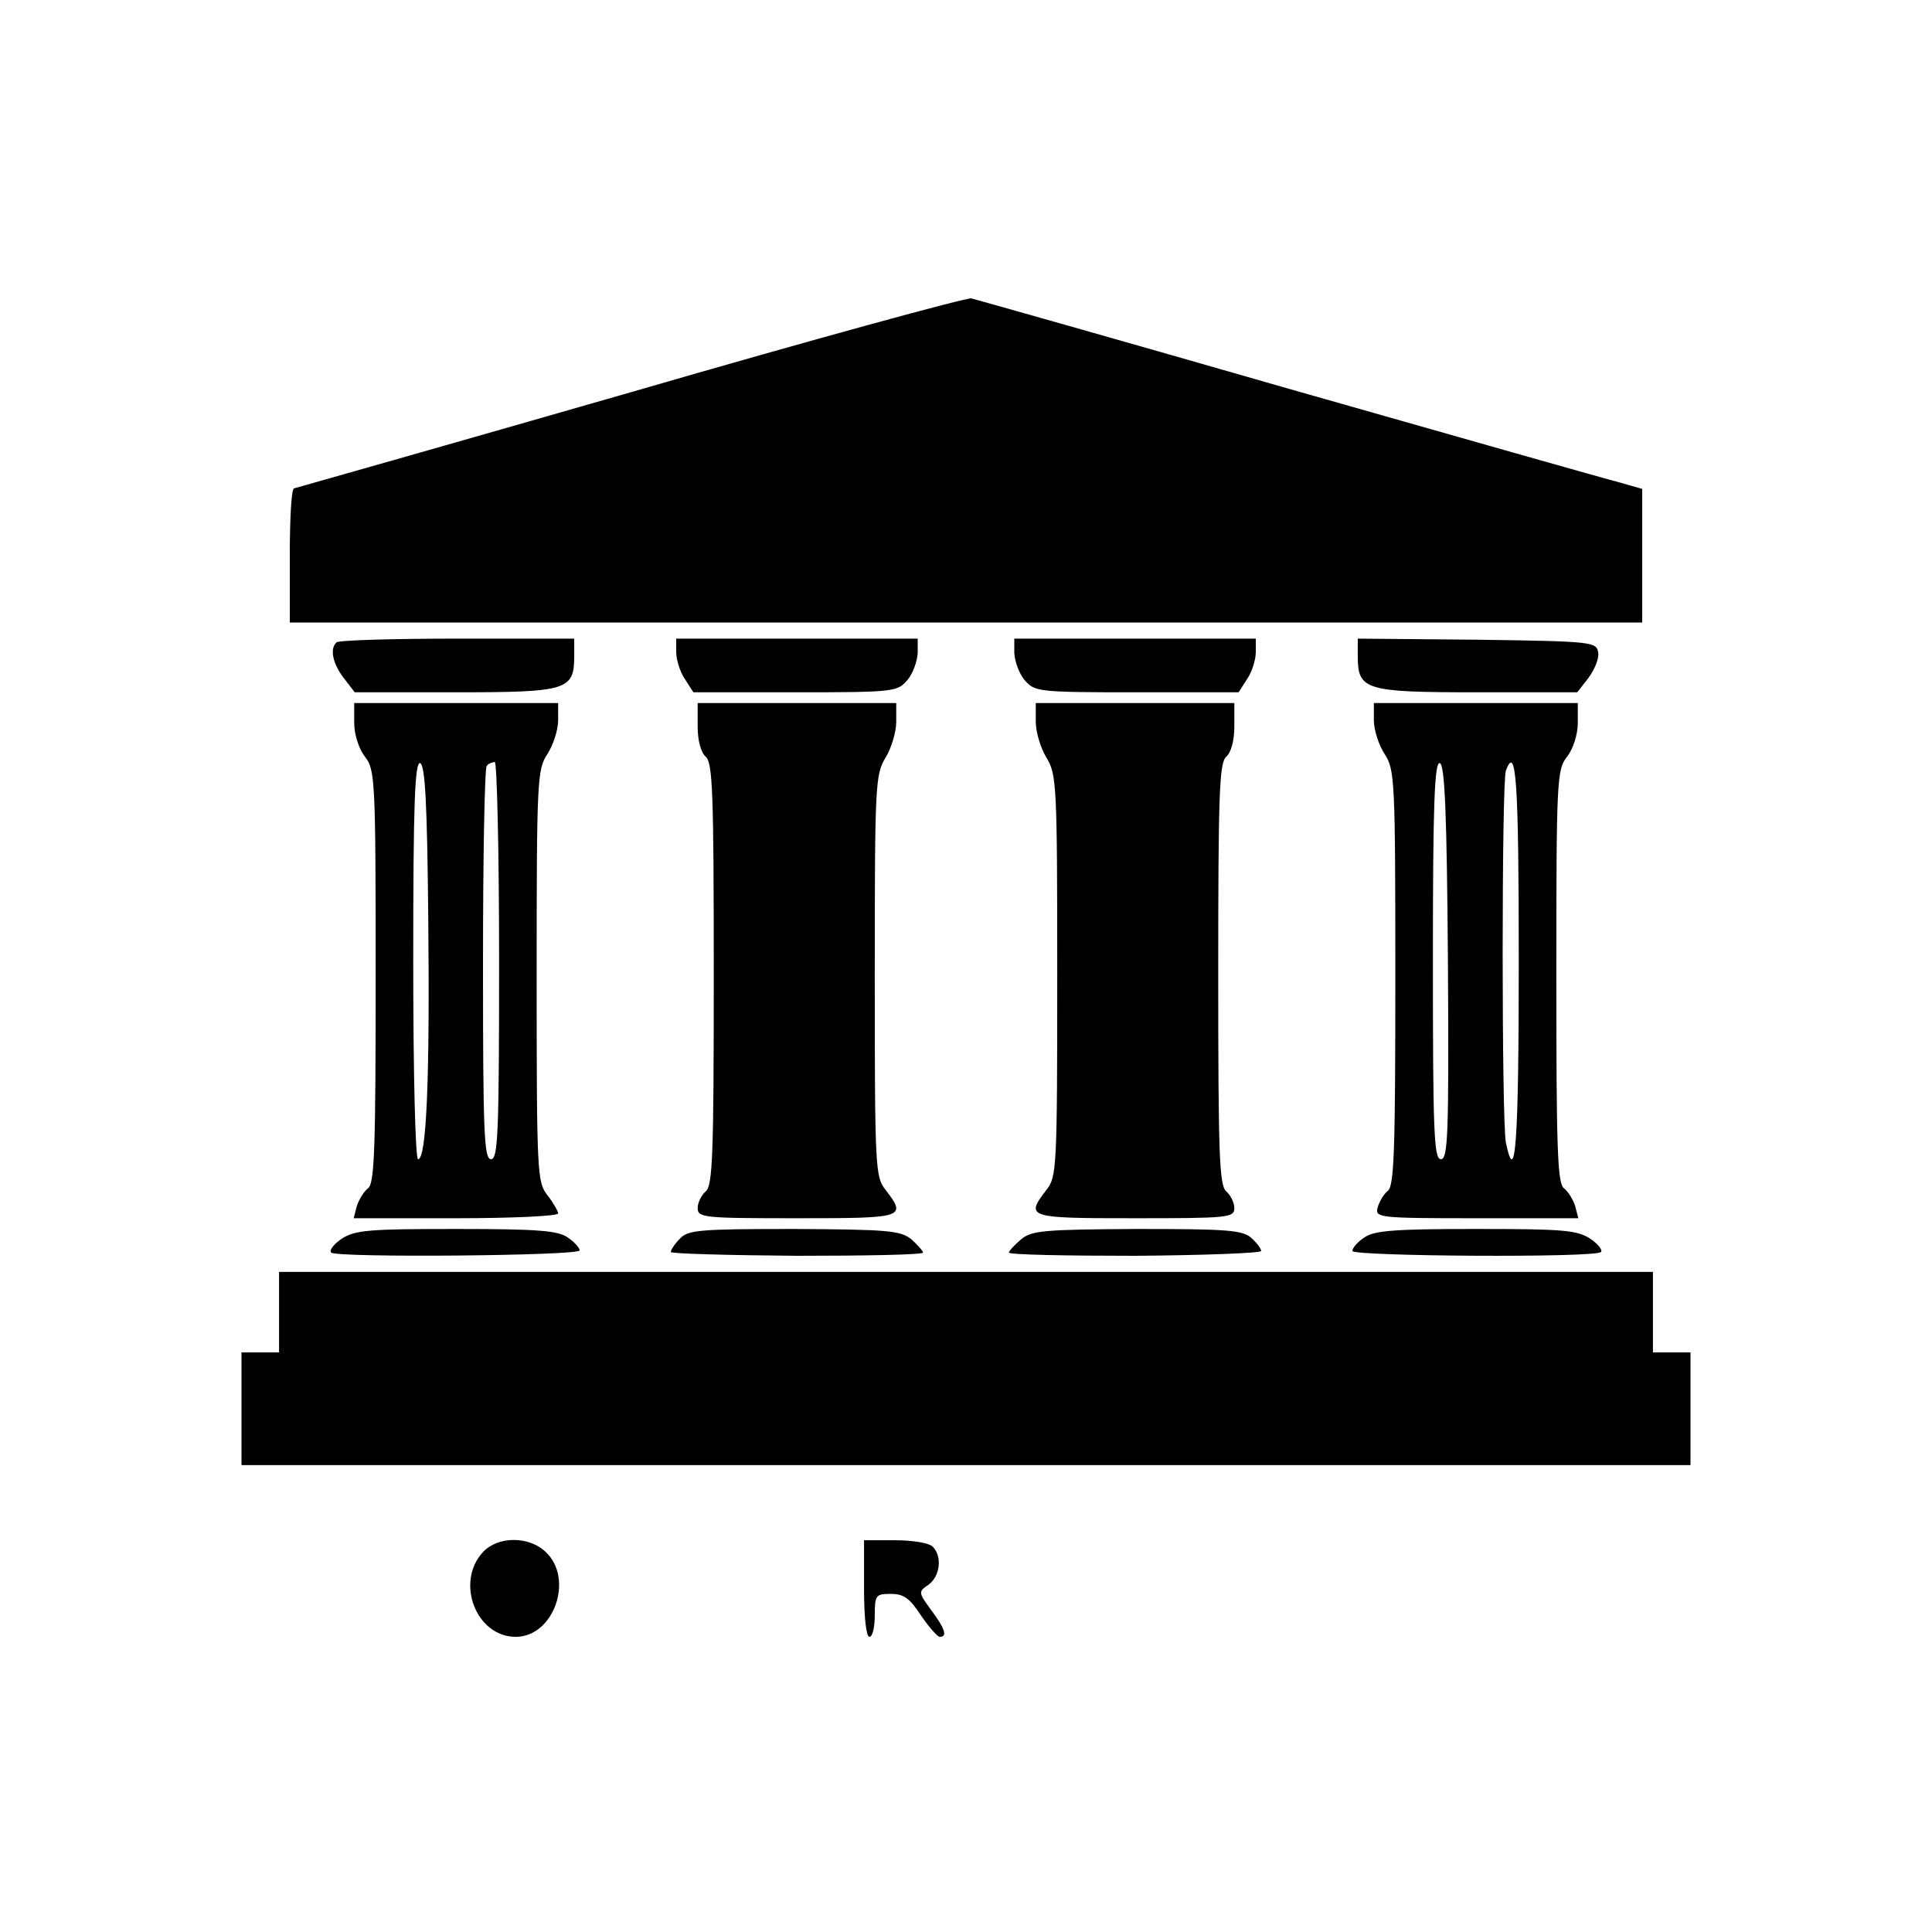
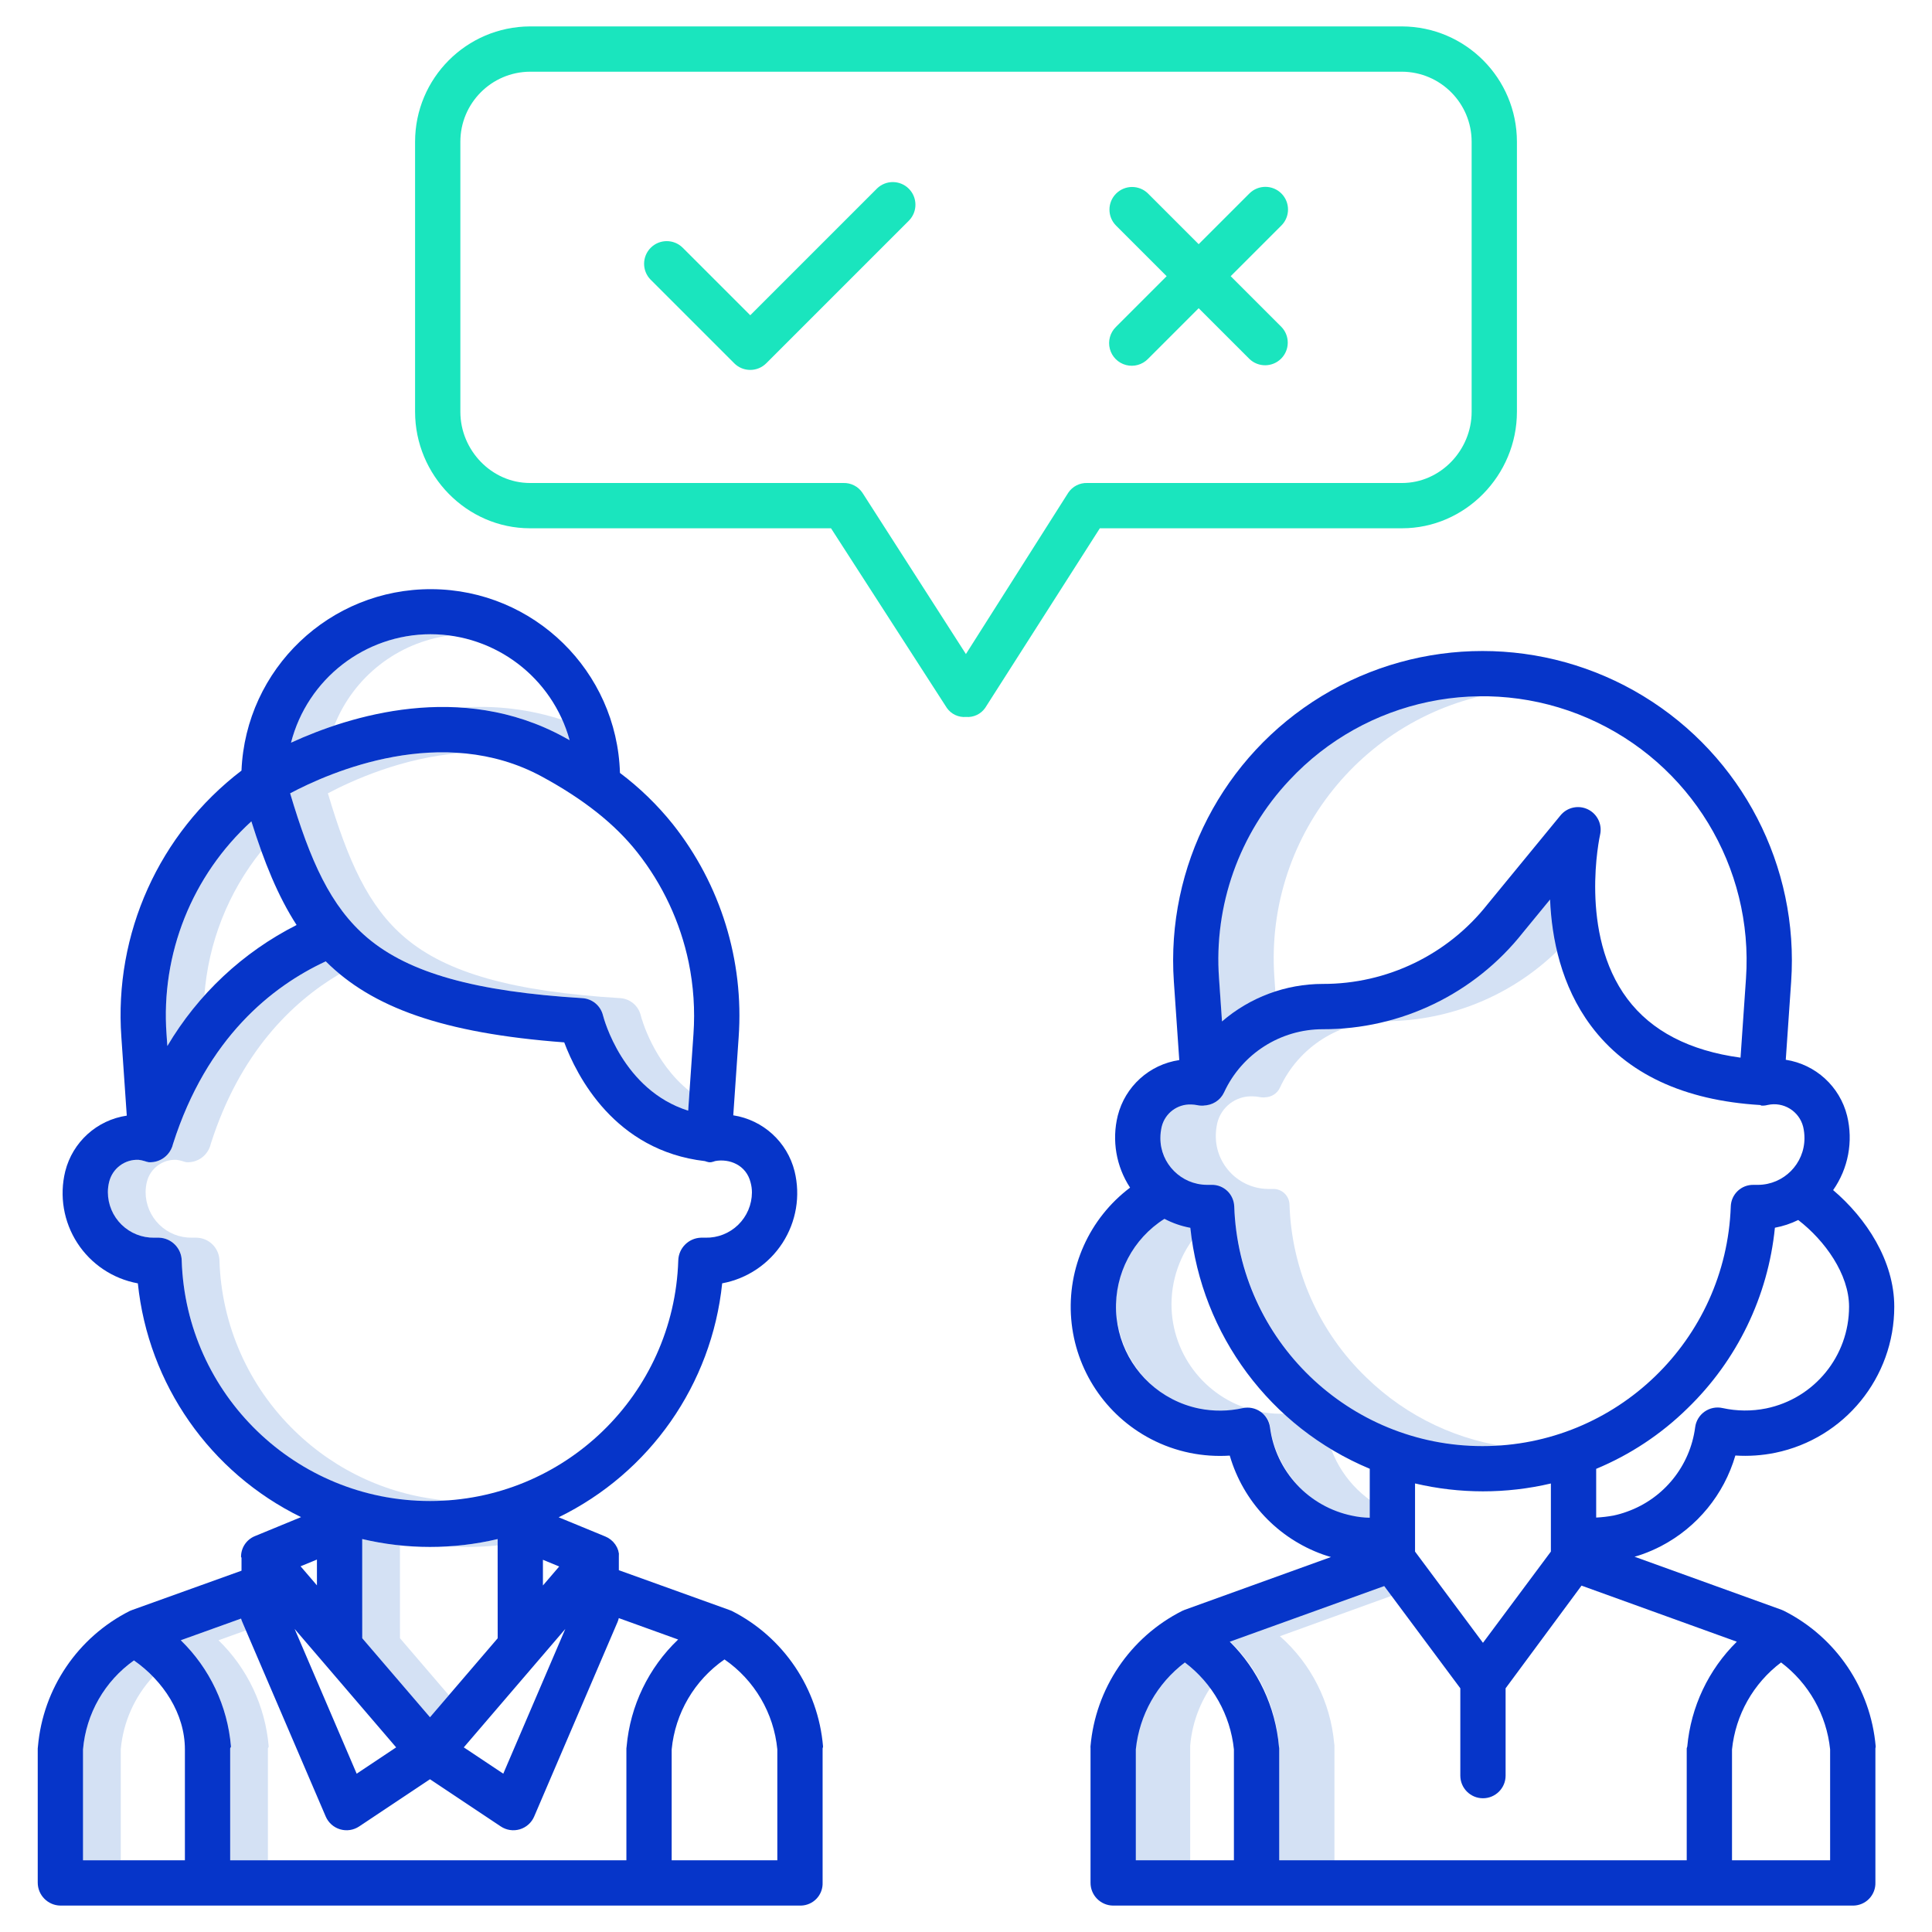
- <svg xmlns="http://www.w3.org/2000/svg" version="1.0" width="360pt" height="360pt" viewBox="0 0 360 360" preserveAspectRatio="xMidYMid meet">
-   <g transform="translate(0,360) scale(0.1,-0.1)" fill="#000000" stroke="none">
-     <path d="M1175 2869 c-341 -98 -623 -178 -627 -179 -5 0 -8 -56 -8 -125 l0 -125 1260 0 1260 0 0 125 0 124 -42 12 c-24 6 -302 85 -618 175 -316 91 -582 166 -590 168 -8 2 -294 -76 -635 -175z" />
-     <path d="M627 2403 c-13 -12 -7 -40 14 -67 l20 -26 188 0 c209 0 221 4 221 68 l0 32 -218 0 c-120 0 -222 -3 -225 -7z" />
-     <path d="M1260 2385 c0 -14 7 -37 16 -50 l16 -25 190 0 c185 0 190 1 209 23 10 12 18 34 19 50 l0 27 -225 0 -225 0 0 -25z" />
-     <path d="M1890 2383 c1 -16 9 -38 19 -50 19 -22 24 -23 209 -23 l190 0 16 25 c9 13 16 36 16 50 l0 25 -225 0 -225 0 0 -27z" />
-     <path d="M2530 2377 c0 -63 14 -67 223 -67 l186 0 21 27 c11 15 20 36 18 47 -3 20 -10 21 -225 24 l-223 2 0 -33z" />
-     <path d="M660 2253 c0 -22 9 -49 20 -63 19 -24 20 -43 20 -409 0 -317 -2 -386 -14 -395 -8 -6 -17 -21 -21 -33 l-6 -23 190 0 c105 0 191 4 191 9 0 4 -9 20 -20 34 -19 24 -20 40 -20 409 0 365 1 384 20 413 11 17 20 45 20 63 l0 32 -190 0 -190 0 0 -37z m138 -364 c3 -295 -3 -449 -19 -449 -5 0 -9 155 -9 371 0 292 3 370 13 367 9 -4 13 -73 15 -289z m132 -79 c0 -322 -2 -370 -15 -370 -13 0 -15 47 -15 363 0 200 3 367 7 370 3 4 10 7 15 7 4 0 8 -166 8 -370z" />
-     <path d="M1300 2246 c0 -26 6 -48 15 -56 13 -11 15 -68 15 -405 0 -337 -2 -394 -15 -405 -8 -7 -15 -21 -15 -31 0 -18 11 -19 185 -19 201 0 205 1 165 53 -19 24 -20 40 -20 399 0 355 1 375 20 406 11 18 20 48 20 67 l0 35 -185 0 -185 0 0 -44z" />
-     <path d="M1930 2255 c0 -19 9 -49 20 -67 19 -31 20 -51 20 -406 0 -359 -1 -375 -20 -399 -40 -52 -36 -53 165 -53 174 0 185 1 185 19 0 10 -7 24 -15 31 -13 11 -15 68 -15 405 0 337 2 394 15 405 9 8 15 30 15 56 l0 44 -185 0 -185 0 0 -35z" />
-     <path d="M2560 2258 c0 -18 9 -46 20 -63 19 -29 20 -48 20 -416 0 -318 -2 -389 -14 -398 -8 -6 -16 -21 -19 -31 -5 -19 1 -20 185 -20 l189 0 -6 23 c-4 12 -13 27 -21 33 -12 9 -14 78 -14 395 0 366 1 385 20 409 11 14 20 41 20 63 l0 37 -190 0 -190 0 0 -32z m138 -451 c2 -322 0 -367 -13 -367 -13 0 -15 47 -15 371 0 292 3 370 13 367 9 -4 13 -89 15 -371z m132 3 c0 -337 -6 -426 -24 -339 -8 40 -8 672 0 693 19 51 24 -18 24 -354z" />
-     <path d="M637 1292 c-15 -10 -24 -22 -20 -26 10 -10 463 -6 463 4 0 5 -10 16 -22 24 -18 13 -56 16 -208 16 -162 0 -188 -2 -213 -18z" />
-     <path d="M1267 1292 c-10 -10 -17 -21 -17 -25 0 -3 106 -6 235 -7 129 0 235 2 235 6 0 3 -10 14 -22 25 -21 16 -42 18 -219 19 -177 0 -197 -2 -212 -18z" />
-     <path d="M1903 1291 c-13 -11 -23 -22 -23 -25 0 -4 106 -6 235 -6 129 1 235 5 235 9 0 4 -8 15 -18 24 -16 15 -46 17 -213 17 -175 -1 -196 -3 -216 -19z" />
-     <path d="M2542 1294 c-12 -8 -22 -19 -22 -25 0 -10 453 -13 463 -2 4 3 -5 15 -20 25 -25 16 -51 18 -213 18 -152 0 -190 -3 -208 -16z" />
-     <path d="M520 1155 l0 -75 -35 0 -35 0 0 -105 0 -105 1350 0 1350 0 0 105 0 105 -35 0 -35 0 0 75 0 75 -1280 0 -1280 0 0 -75z" />
-     <path d="M900 708 c-52 -56 -13 -158 61 -158 71 0 109 108 56 158 -31 30 -89 30 -117 0z" />
-     <path d="M1610 640 c0 -53 4 -90 10 -90 6 0 10 18 10 40 0 38 2 40 30 40 24 0 35 -8 56 -40 15 -22 31 -40 35 -40 15 0 10 15 -16 50 -24 33 -24 34 -5 47 22 16 26 53 8 71 -7 7 -38 12 -70 12 l-58 0 0 -90z" />
-   </g>
+ <svg xmlns="http://www.w3.org/2000/svg" id="Layer_1" data-name="Layer 1" viewBox="0 0 512 512" width="512" height="512">
+   <path d="M337.715,258.912a71.454,71.454,0,0,1,63.912-75.98q-3.636-.364-7.352-.368a71.433,71.433,0,0,0-71.264,76.348l1.012,14.672a39.343,39.343,0,0,1,14.07-9.2Z" style="fill:#d4e1f4" />
+   <path d="M362.14,365.091a66.511,66.511,0,0,1-20.409-45.906,4.269,4.269,0,0,0-4.409-4.1h-1.287A14.01,14.01,0,0,1,322.2,301.067a15.454,15.454,0,0,1,.4-3.487,9.269,9.269,0,0,1,9.307-7.042,10.2,10.2,0,0,1,1.889.192,4.451,4.451,0,0,0,.82.094h.555c.007,0,.013-.016.02-.016s.031-.012.046-.012a4.517,4.517,0,0,0,.508-.04c.056-.007.111-.019.166-.028.141-.024.28-.055.417-.091.044-.012.089-.022.133-.036a4.254,4.254,0,0,0,.523-.192c.024-.01.046-.024.07-.035a4.291,4.291,0,0,0,.423-.226l.135-.085a4.338,4.338,0,0,0,.368-.27c.029-.023.059-.044.088-.069a4.449,4.449,0,0,0,.352-.336c.015-.016.028-.034.043-.051.034-.037.065-.077.1-.116q.146-.173.271-.356c.027-.041.055-.08.082-.121a4.409,4.409,0,0,0,.282-.513l.008-.015a30.321,30.321,0,0,1,27.532-17.583,65.6,65.6,0,0,0,48.4-21.13,74.269,74.269,0,0,1-1.485-15.929l-9.932,12.1a65.643,65.643,0,0,1-51.687,24.958,30.321,30.321,0,0,0-27.532,17.583l-.008.015a4.273,4.273,0,0,1-.283.513c-.026.041-.054.08-.081.121-.084.122-.175.241-.271.356-.033.039-.064.079-.1.116-.016.017-.028.035-.044.051a4.271,4.271,0,0,1-.351.336c-.029.025-.06.046-.089.069a4.183,4.183,0,0,1-.368.27c-.044.029-.089.057-.134.085a4.291,4.291,0,0,1-.423.226c-.024.011-.046.025-.07.035a4.254,4.254,0,0,1-.523.192c-.044.014-.089.024-.133.036-.137.036-.276.067-.417.091-.055.009-.11.021-.166.028a4.517,4.517,0,0,1-.508.04c-.015,0-.031.012-.046.012s-.014.016-.02.016H319.9a4.441,4.441,0,0,1-.82-.094,10.2,10.2,0,0,0-1.889-.192,9.269,9.269,0,0,0-9.307,7.042,15.454,15.454,0,0,0-.4,3.487,14.01,14.01,0,0,0,13.838,14.019h1.287a4.27,4.27,0,0,1,4.409,4.1,67.335,67.335,0,0,0,67.248,64.909,68.475,68.475,0,0,0,7.367-.41A66.926,66.926,0,0,1,362.14,365.091Z" style="fill:#d4e1f4" />
+   <path d="M351.559,379.751a75.51,75.51,0,0,1-7.063-5.5,29.552,29.552,0,0,1-10.825-.168A29.071,29.071,0,0,1,310.454,345.6a29.207,29.207,0,0,1,8.216-20.206c-.076-.675-.162-1.347-.22-2.025a22.486,22.486,0,0,1-8.372-2.821,29.08,29.08,0,0,0,1.293,50.838,28.769,28.769,0,0,0,7.6,2.7,29.5,29.5,0,0,0,12.2-.1,4.422,4.422,0,0,1,5.342,3.741A29.11,29.11,0,0,0,351.9,399.744a28.935,28.935,0,0,0,7.672,2.7,30.26,30.26,0,0,0,6.57.581v-3.545A29.117,29.117,0,0,1,351.559,379.751Z" style="fill:#d4e1f4" />
+   <path d="M322.766,444.578a35.349,35.349,0,0,0-7.354-6.821c-8.21,5.668-13.964,14.834-14.7,24.884v39.923h14.7V462.641A32.6,32.6,0,0,1,322.766,444.578Z" style="fill:#d4e1f4" />
+   <path d="M353.577,462.086a42.956,42.956,0,0,0-14.386-28.477l32.6-11.791-3.1-4.2-44.208,15.988a42.951,42.951,0,0,1,14.385,28.477c.011.122.072.244.072.366v40.112h14.7V462.452C353.648,462.33,353.587,462.208,353.577,462.086Z" style="fill:#d4e1f4" />
+   <path d="M71.209,462.856a44.417,44.417,0,0,0-13.3-28.17l7.257-2.61-.958-2.235a6.1,6.1,0,0,1-.325-.9L47.91,434.686a44.417,44.417,0,0,1,13.3,28.17c.014.165-.209.332-.209.5V493H71V463.354C71,463.188,71.223,463.021,71.209,462.856Z" style="fill:#d4e1f4" />
+   <path d="M123.955,409.954a78.019,78.019,0,0,0,7.922-.411v-1.671a78.5,78.5,0,0,1-12.923,1.917C120.611,409.9,122.279,409.954,123.955,409.954Z" style="fill:#d4e1f4" />
+   <path d="M106,434.147l-.009-24.608a78.579,78.579,0,0,1-10-1.678L96,434.147l17.95,20.942,5-5.833Z" style="fill:#d4e1f4" />
+   <path d="M169.8,269.067a6,6,0,0,0-5.458-4.551c-28.365-1.738-45.926-6.662-56.939-15.965-9.834-8.309-15.191-20.485-20.509-38.314,6.335-3.362,19.782-9.5,35.245-10.669-19.48-1.542-37.576,6.6-45.245,10.669,5.318,17.829,10.675,30,20.509,38.314,11.013,9.3,28.574,14.227,56.939,15.965a6,6,0,0,1,5.458,4.551c.221.871,5.237,19.8,22.579,25.264l.355-5.154C173.083,281.485,169.974,269.749,169.8,269.067Z" style="fill:#d4e1f4" />
+   <path d="M119.132,168.4a38.2,38.2,0,0,0-42.005,28.409,113.332,113.332,0,0,1,11.464-4.521A38.3,38.3,0,0,1,119.132,168.4Z" style="fill:#d4e1f4" />
+   <path d="M122.24,187.521a65.342,65.342,0,0,1,27.1,7.736c.55.3,1.087.6,1.625.9a37.8,37.8,0,0,0-1.936-5.384A69.873,69.873,0,0,0,122.24,187.521Z" style="fill:#d4e1f4" />
+   <path d="M69.262,225.518q-1.365-3.777-2.643-7.854a69.531,69.531,0,0,0-22.487,56.387l.218,3.154a87.849,87.849,0,0,1,9.807-13.316A69.327,69.327,0,0,1,69.262,225.518Z" style="fill:#d4e1f4" />
+   <path d="M78.127,379.228a65.692,65.692,0,0,1-19.969-45.174,6.219,6.219,0,0,0-6-6.054H50.872a12.088,12.088,0,0,1-12.284-12.036,11.333,11.333,0,0,1,.352-2.812,7.684,7.684,0,0,1,7.789-5.789,8.9,8.9,0,0,1,1.6.34,6.427,6.427,0,0,0,1.115.3h.579a6.164,6.164,0,0,0,4.386-2.067,6.273,6.273,0,0,0,1.458-2.828C63.526,279.087,77.275,265.621,90,258.1q-1.93-1.594-3.673-3.331c-14.23,6.6-31.506,20.262-40.459,48.338a6.273,6.273,0,0,1-1.458,2.828A6.164,6.164,0,0,1,40.023,308h-.579a6.427,6.427,0,0,1-1.115-.3,8.9,8.9,0,0,0-1.6-.34,7.684,7.684,0,0,0-7.789,5.789,11.333,11.333,0,0,0-.352,2.812A12.088,12.088,0,0,0,40.872,328h1.289a6.219,6.219,0,0,1,6,6.054,65.995,65.995,0,0,0,65.8,63.838c1.68,0,3.347-.082,5.006-.208A65.617,65.617,0,0,1,78.127,379.228Z" style="fill:#d4e1f4" />
+   <path d="M40.552,444.339a35.053,35.053,0,0,0-5.056-4.311A32.277,32.277,0,0,0,22,463.615V493H32V463.615A32.59,32.59,0,0,1,40.552,444.339Z" style="fill:#d4e1f4" />
+   <path d="M371.549,7h-231.1A30.582,30.582,0,0,0,110,37.564v71.573C110,125.928,123.66,140,140.451,140h79.778l30.716,47.642A5.651,5.651,0,0,0,256,190h.009a5.645,5.645,0,0,0,5.061-2.38L291.47,140h80.081C388.341,140,402,125.927,402,109.137V37.564A30.582,30.582,0,0,0,371.549,7ZM390,109.137C390,119.31,381.724,128,371.551,128H288.166a5.818,5.818,0,0,0-5.07,2.585l-27.12,42.748L228.57,130.614A5.859,5.859,0,0,0,223.515,128H140.451C130.277,128,122,119.311,122,109.137V37.564A18.569,18.569,0,0,1,140.451,19h231.1A18.569,18.569,0,0,1,390,37.564Z" style="fill:#1ae5be" />
+   <path d="M232.419,49.953,198.825,83.546,180.9,65.625a6,6,0,0,0-8.484,8.486l22.164,22.163a6,6,0,0,0,8.484,0L240.9,58.438a6,6,0,0,0-8.484-8.485Z" style="fill:#1ae5be" />
+   <path d="M339.581,51.275a6,6,0,0,0-8.484,0L317.661,64.711,304.226,51.275a6,6,0,0,0-8.485,8.485l13.436,13.435L295.741,86.631a6,6,0,1,0,8.485,8.484L317.661,81.68,331.1,95.115a6,6,0,0,0,8.484-8.484L326.146,73.195,339.581,59.76A6,6,0,0,0,339.581,51.275Z" style="fill:#1ae5be" />
+   <path d="M440.236,409.715a39.59,39.59,0,0,0,19.653-23.987,40.041,40.041,0,0,0,10.547-.718A39.519,39.519,0,0,0,502,346.291c0-12.195-7.455-23.478-16.2-30.9a24.286,24.286,0,0,0,3.7-19.7,19.883,19.883,0,0,0-16.254-14.843l1.428-20.7a81.988,81.988,0,1,0-163.588,0l1.433,20.781a19.791,19.791,0,0,0-16.309,14.762,24.2,24.2,0,0,0,3.27,19.043,39.535,39.535,0,0,0,5.507,66.613,39.348,39.348,0,0,0,10.35,3.683,39.862,39.862,0,0,0,10.563.72,39.586,39.586,0,0,0,24.678,26.2c.7.251,1.421.469,2.141.68l-38.785,14a5.789,5.789,0,0,0-.648.277,44.532,44.532,0,0,0-24.3,35.953c-.014.165.016.332.016.5v35.533A6.036,6.036,0,0,0,294.927,505H491.2a5.932,5.932,0,0,0,5.8-6.113V463.354c0-.166.092-.333.079-.5A44.52,44.52,0,0,0,472.786,426.9a5.48,5.48,0,0,0-.622-.277l-38.986-14.073c.686-.2,1.377-.409,2.047-.649A39.483,39.483,0,0,0,440.236,409.715ZM341.718,206.747a69.989,69.989,0,0,1,120.987,52.571l-1.446,20.97c-13.525-1.83-23.6-7.055-29.988-15.577-13-17.328-7.294-43.221-7.238-43.47a6,6,0,0,0-10.483-5.16l-19.289,23.5-.064.078a55.407,55.407,0,0,1-43.645,21.091,40.914,40.914,0,0,0-26.708,9.945l-.785-11.378A69.292,69.292,0,0,1,341.718,206.747Zm-33.851,91.8a7.739,7.739,0,0,1,7.789-5.852,8.68,8.68,0,0,1,1.6.176,6,6,0,0,0,1.115.132h.574c.013,0,.026-.03.037-.03a5.942,5.942,0,0,0,.721-.064c.072-.009.144-.029.216-.041a5.631,5.631,0,0,0,.576-.127c.06-.016.118-.03.177-.048a6.04,6.04,0,0,0,.71-.261c.036-.016.07-.036.105-.053a6.056,6.056,0,0,0,.562-.3c.065-.04.131-.082.2-.124.164-.108.321-.224.475-.348.048-.038.1-.073.144-.113a6.108,6.108,0,0,0,.473-.452c.018-.02.034-.043.053-.063.051-.057.1-.118.149-.177q.188-.224.352-.462c.041-.06.083-.118.121-.179a6.125,6.125,0,0,0,.381-.692.139.139,0,0,0,.011-.021,28.8,28.8,0,0,1,26.149-16.694,67.339,67.339,0,0,0,53.016-25.595l7.214-8.789c.425,10.279,2.908,22.862,10.837,33.474,9.5,12.717,24.587,19.781,44.842,21,.058,0,.113.075.171.077s.125.085.188.085h.522a6.169,6.169,0,0,0,1.115-.18,7.924,7.924,0,0,1,9.39,5.764,13.191,13.191,0,0,1,.351,3.034A12.382,12.382,0,0,1,465.913,314h-1.238a5.9,5.9,0,0,0-6,5.688,65.836,65.836,0,0,1-131.592.008,5.907,5.907,0,0,0-6-5.7H319.8a12.4,12.4,0,0,1-12.285-12.4A13.337,13.337,0,0,1,307.867,298.544ZM447,463.354V493H339V463.354c0-.166-.05-.333-.063-.5a44.575,44.575,0,0,0-13.028-27.786l40.925-14.746L387,447.417v23.139a6,6,0,1,0,12,0V447.417l20.12-27.21,41.153,14.863a44.694,44.694,0,0,0-13.129,27.786C447.13,463.021,447,463.188,447,463.354Zm-36-52.171-18,24.182-18-24.182V393.128a78.612,78.612,0,0,0,36,.011Zm-74.438-32.918a6,6,0,0,0-7.25-5.089,27.916,27.916,0,0,1-11.57.1,27.39,27.39,0,0,1-7.189-2.56A27.547,27.547,0,0,1,308.591,323a24.09,24.09,0,0,0,6.863,2.38A77.97,77.97,0,0,0,363,389.239v12.979a23.483,23.483,0,0,1-4.626-.53,27.547,27.547,0,0,1-21.812-23.423ZM301,463.615a33.107,33.107,0,0,1,13-23.05,33.109,33.109,0,0,1,13,23.05V493H301Zm184,0V493H459V463.615a33.109,33.109,0,0,1,13-23.049A33.1,33.1,0,0,1,485,463.615ZM431.193,400.6a25.925,25.925,0,0,1-3.6,1.036,35.25,35.25,0,0,1-4.589.535V389.261a76.362,76.362,0,0,0,24.164-16,77.319,77.319,0,0,0,23.2-47.9,23.916,23.916,0,0,0,6.18-2.047c7.089,5.455,13.472,14.388,13.472,22.971a27.512,27.512,0,0,1-21.978,26.962,28.02,28.02,0,0,1-11.553-.1,6,6,0,0,0-7.252,5.089A27.53,27.53,0,0,1,431.193,400.6Z" style="fill:#0635c9" />
+   <path d="M193.909,426.9a6.948,6.948,0,0,0-.72-.277L164,416.119v-3.381a5.825,5.825,0,0,0,.007-.835c-.007-.056.02-.112.01-.168a5.768,5.768,0,0,0-.167-.783c-.009-.03-.012-.058-.022-.088a6.133,6.133,0,0,0-.267-.674c-.025-.053-.047-.106-.073-.157a5.877,5.877,0,0,0-.4-.68c-.024-.034-.049-.066-.072-.1a5.878,5.878,0,0,0-.469-.577c-.025-.026-.047-.054-.072-.08a5.75,5.75,0,0,0-.6-.549c-.036-.029-.073-.055-.11-.083a6.075,6.075,0,0,0-.621-.412c-.033-.019-.064-.04-.1-.058a5.965,5.965,0,0,0-.612-.3l-12.382-5.1a77.9,77.9,0,0,0,43.336-62,24.307,24.307,0,0,0,19.191-29.677,19.881,19.881,0,0,0-16.254-14.845l1.428-20.7a81.631,81.631,0,0,0-17.456-56.463,78,78,0,0,0-14-13.578,50.183,50.183,0,0,0-100.3-.613,81.5,81.5,0,0,0-31.83,70.655l1.433,20.781a19.8,19.8,0,0,0-16.309,14.764,24.3,24.3,0,0,0,19.242,29.686,77.9,77.9,0,0,0,43.248,61.948l-12.308,5.069a5.886,5.886,0,0,0-3.588,5.588c0,.011.121.022.121.033v3.508L35.133,426.626a6.779,6.779,0,0,0-.71.277,44.6,44.6,0,0,0-24.371,35.953c-.014.165-.052.332-.052.5v35.533A6.1,6.1,0,0,0,16,505H212.271A5.874,5.874,0,0,0,218,498.887V463.354c0-.166.128-.332.115-.5A44.426,44.426,0,0,0,193.909,426.9ZM166,463.354V493H61V463.354c0-.166.223-.333.209-.5a44.412,44.412,0,0,0-13.3-28.17l15.974-5.743a6.1,6.1,0,0,0,.325.9L86.321,481.4a6.012,6.012,0,0,0,8.855,2.629l18.771-12.512,18.77,12.512a6,6,0,0,0,8.843-2.629l22.1-51.562a5.991,5.991,0,0,0,.328-1.022l15.726,5.674a44.6,44.6,0,0,0-13.655,28.363C166.044,463.021,166,463.188,166,463.354Zm-23.692-22.912c.1-.11.2-.222.291-.339l7.214-8.417-16.441,38.361-10.462-6.975Zm1.573-20.274,0-6.808,4.315,1.777Zm-12-12.3.01,26.29-17.938,20.927L96,434.147l-.01-26.286a78.167,78.167,0,0,0,35.888.011ZM85.364,440.181l.02.022,19.6,22.869-10.463,6.975-16.44-38.361Zm-1.371-20.04-4.336-5.058L83.99,413.3ZM182.5,255a70.181,70.181,0,0,1,1.274,19.054l-1.4,20.28c-17.342-5.465-22.358-24.393-22.579-25.264a6,6,0,0,0-5.458-4.551c-28.365-1.738-45.926-6.662-56.939-15.965-9.834-8.309-15.191-20.485-20.509-38.314,10.473-5.559,40.384-18.729,66.719-4.433,11.1,6.023,19.361,12.583,25.268,20.052A70.126,70.126,0,0,1,182.5,255Zm-68.368-86.923a38.257,38.257,0,0,1,36.827,28.085c-.538-.3-1.075-.6-1.625-.9-27.234-14.786-56.569-5.623-72.211,1.554A38.263,38.263,0,0,1,114.136,168.074Zm-47.517,49.59c3.367,10.7,7.029,19.82,11.985,27.469A83.79,83.79,0,0,0,44.35,277.205l-.218-3.154A69.531,69.531,0,0,1,66.619,217.664ZM48.158,334.054a6.219,6.219,0,0,0-6-6.054H40.872a12.088,12.088,0,0,1-12.284-12.036,11.333,11.333,0,0,1,.352-2.812,7.684,7.684,0,0,1,7.789-5.789,8.9,8.9,0,0,1,1.6.34,6.427,6.427,0,0,0,1.115.3h.579a6.164,6.164,0,0,0,4.386-2.067,6.273,6.273,0,0,0,1.458-2.828c8.953-28.076,26.229-41.74,40.459-48.338,12.215,12.164,30.907,19.051,63.2,21.47,3.327,8.858,13.327,28.694,37.285,31.466a6.468,6.468,0,0,0,1.081.3h.522a6.6,6.6,0,0,0,1.116-.314c3.687-.7,8.237.991,9.389,5.7a9.983,9.983,0,0,1,.351,2.633A12.044,12.044,0,0,1,186.986,328h-1.238a6.219,6.219,0,0,0-6,6.055,65.83,65.83,0,0,1-131.593,0ZM22,463.615a32.274,32.274,0,0,1,13.5-23.587C43.233,445.437,49,454.1,49,463.615V493H22ZM206,493H178V463.615a32.8,32.8,0,0,1,14-23.847,32.8,32.8,0,0,1,14,23.846Z" style="fill:#0635c9" />
</svg>
